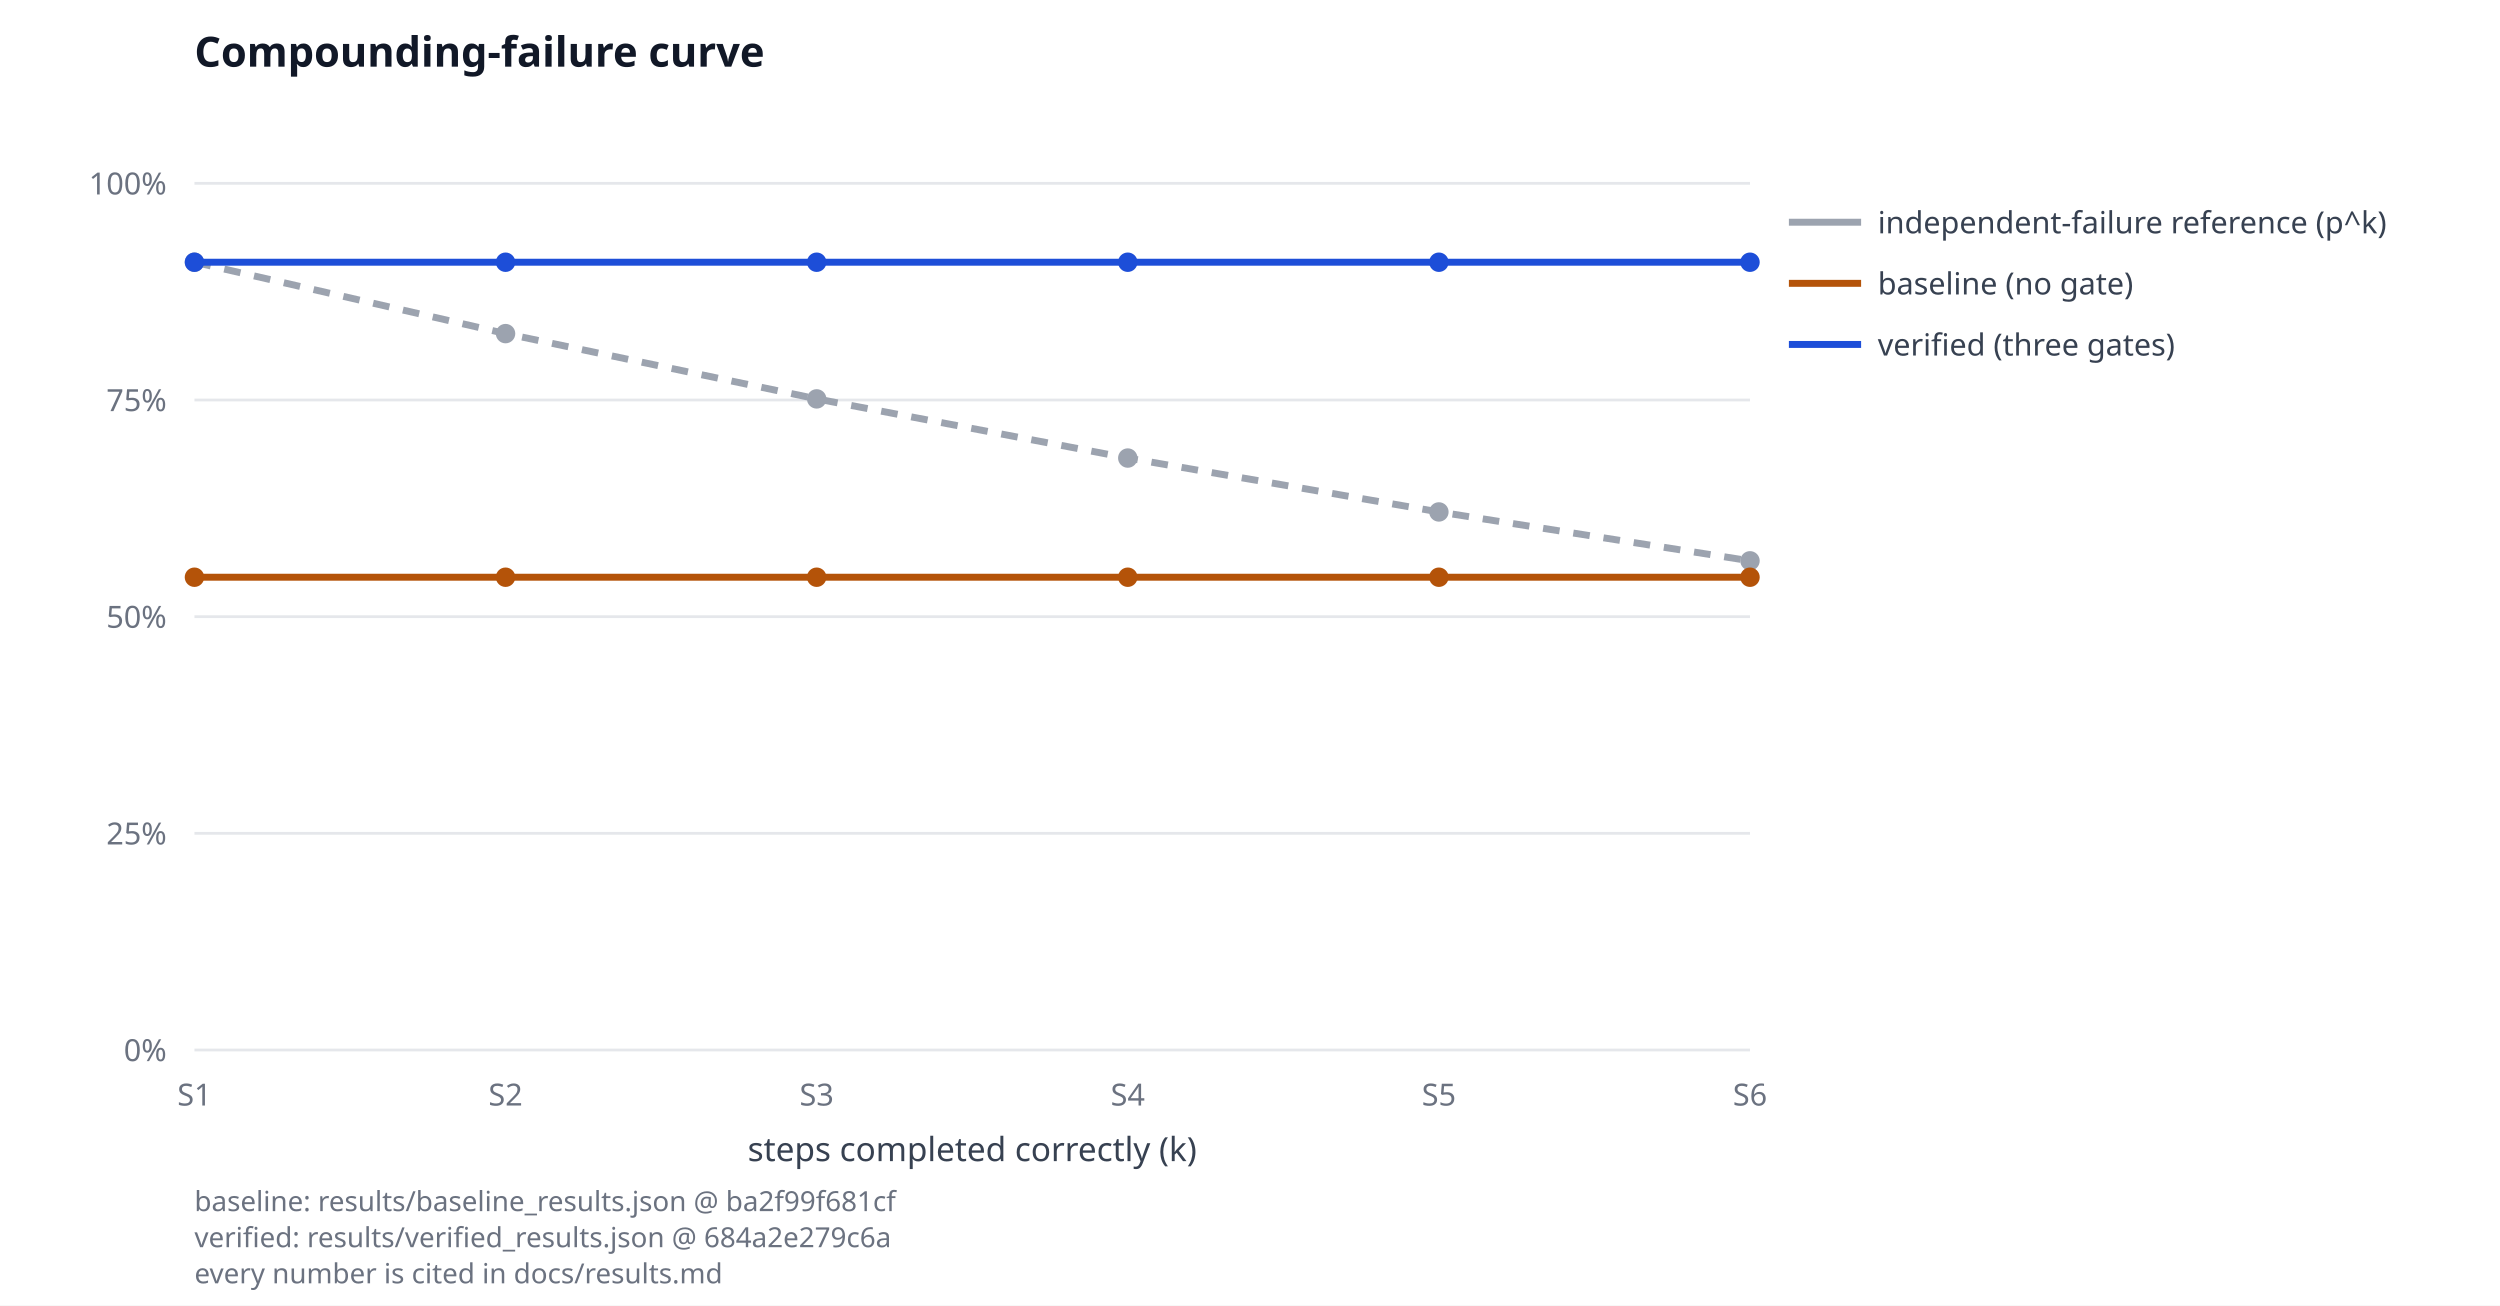
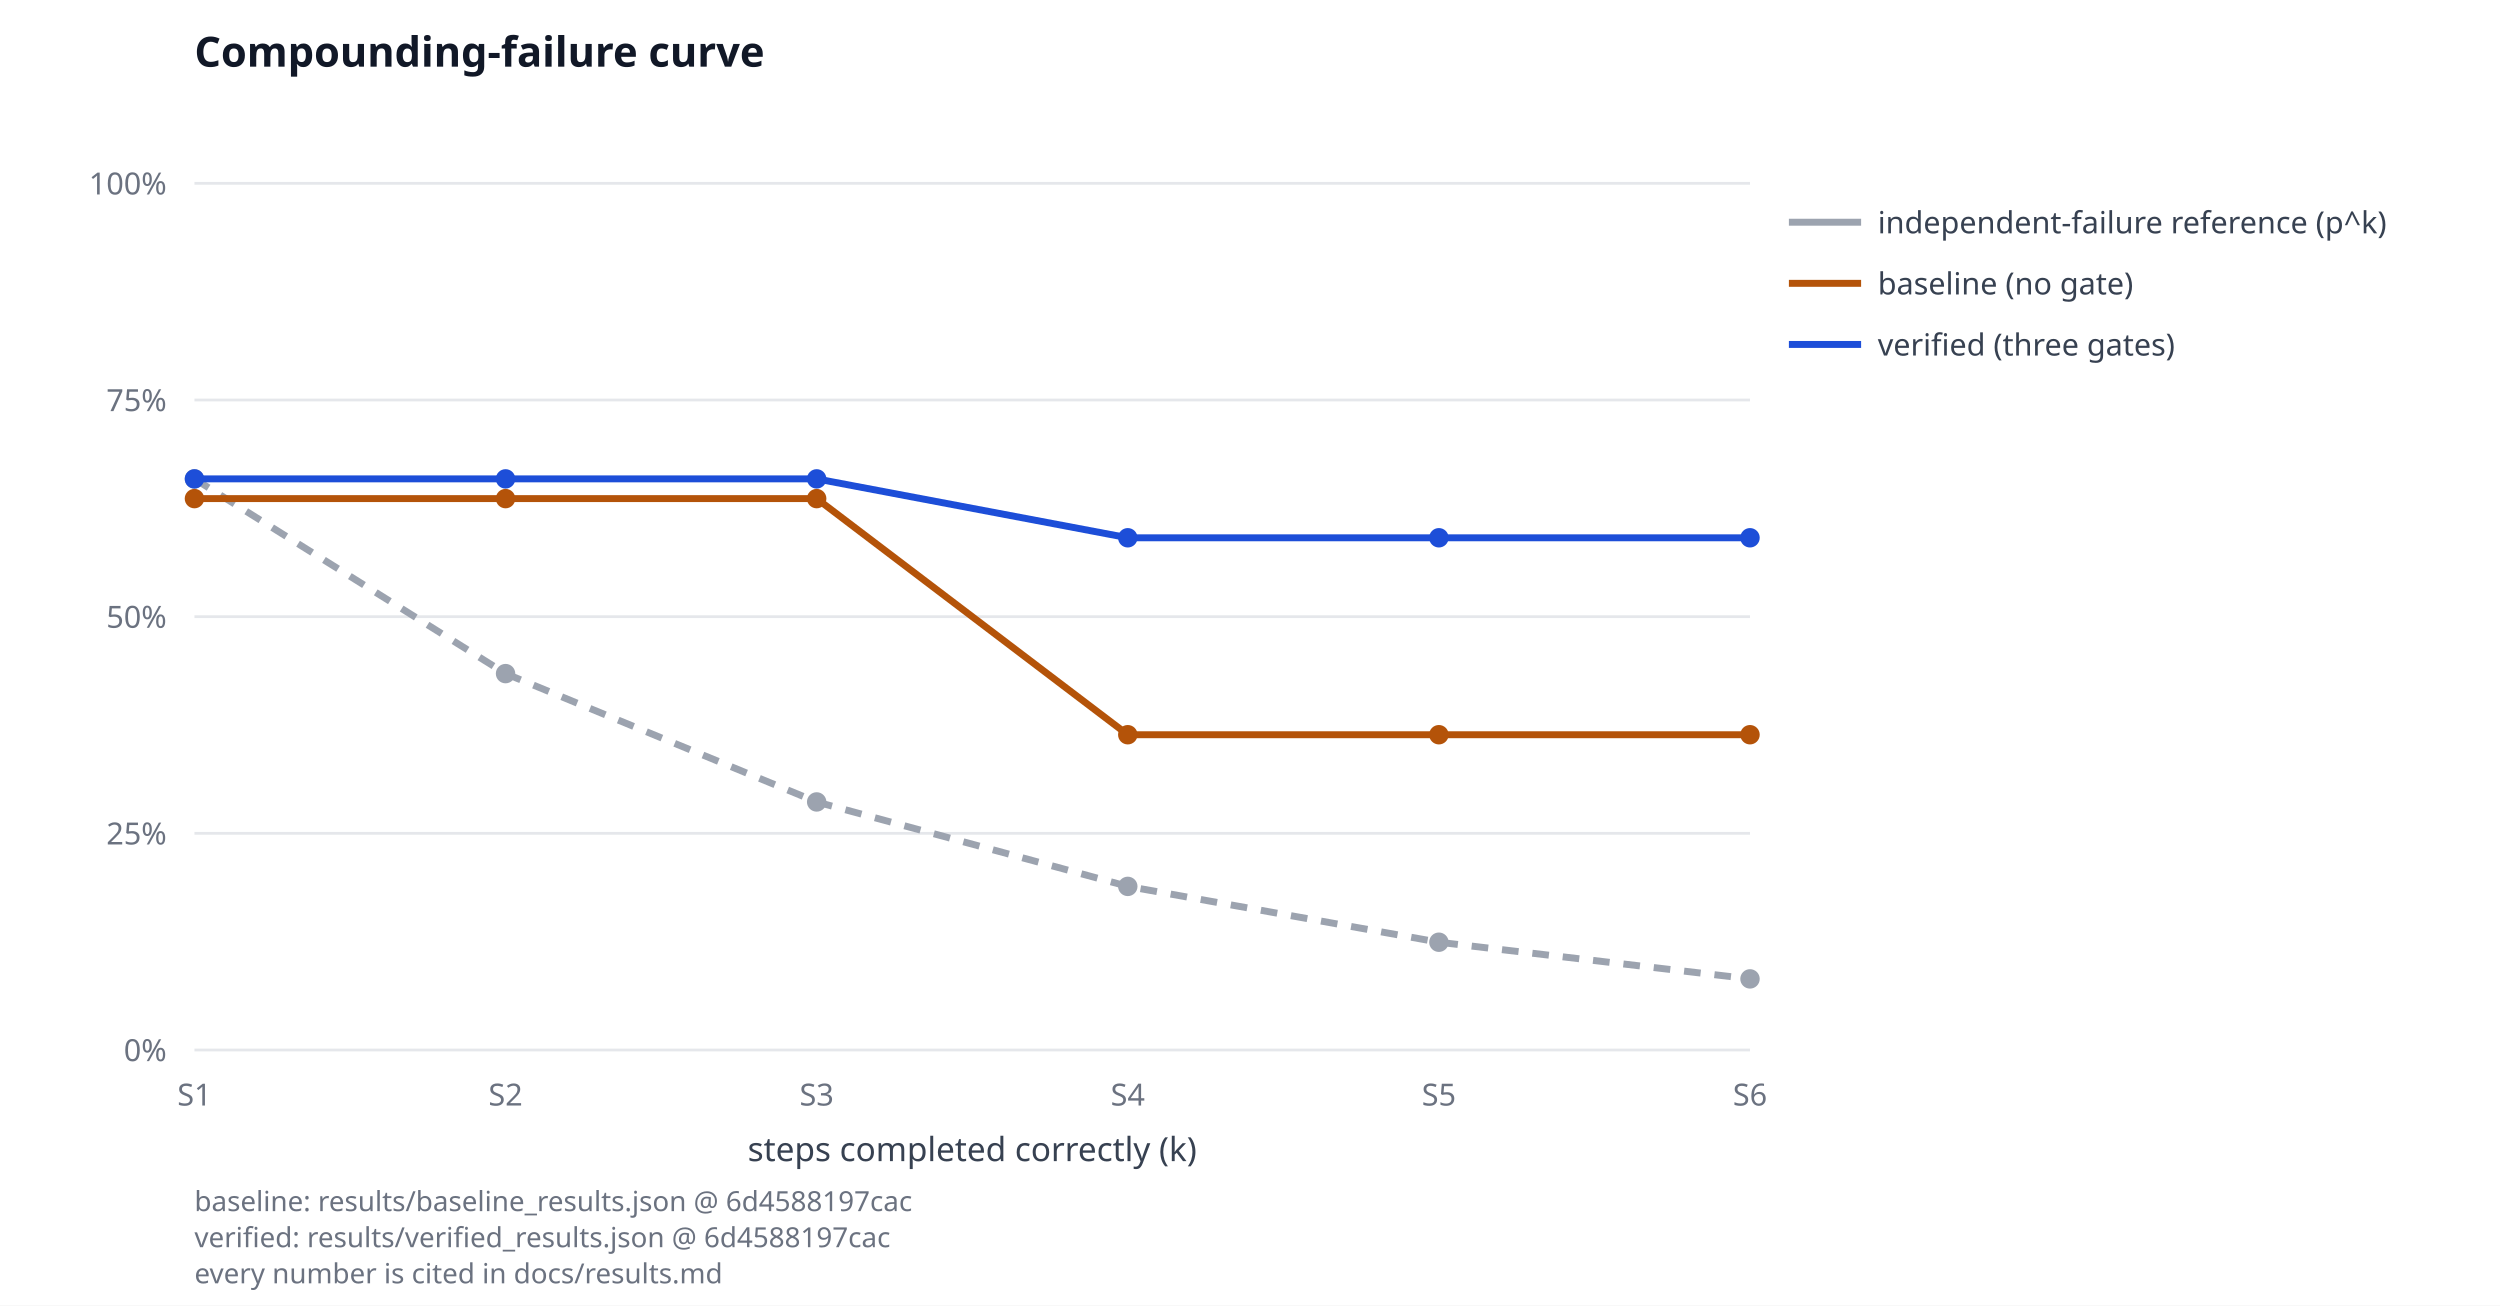
<svg xmlns="http://www.w3.org/2000/svg" width="900" height="470" viewBox="0 0 900 470" font-family="system-ui, sans-serif">
  <rect width="900" height="470" fill="#ffffff" />
  <text x="70" y="24" font-size="15" font-weight="600" fill="#111827">Compounding-failure curve</text>
  <line x1="70" y1="378.0" x2="630" y2="378.0" stroke="#e5e7eb" stroke-width="1" />
  <text x="60" y="382.0" font-size="11" fill="#6b7280" text-anchor="end">0%</text>
  <line x1="70" y1="300.0" x2="630" y2="300.0" stroke="#e5e7eb" stroke-width="1" />
  <text x="60" y="304.0" font-size="11" fill="#6b7280" text-anchor="end">25%</text>
  <line x1="70" y1="222.0" x2="630" y2="222.0" stroke="#e5e7eb" stroke-width="1" />
  <text x="60" y="226.0" font-size="11" fill="#6b7280" text-anchor="end">50%</text>
  <line x1="70" y1="144.0" x2="630" y2="144.0" stroke="#e5e7eb" stroke-width="1" />
  <text x="60" y="148.0" font-size="11" fill="#6b7280" text-anchor="end">75%</text>
  <line x1="70" y1="66.0" x2="630" y2="66.0" stroke="#e5e7eb" stroke-width="1" />
  <text x="60" y="70.0" font-size="11" fill="#6b7280" text-anchor="end">100%</text>
  <text x="70.0" y="398.0" font-size="11" fill="#6b7280" text-anchor="middle">S1</text>
  <text x="182.0" y="398.0" font-size="11" fill="#6b7280" text-anchor="middle">S2</text>
  <text x="294.0" y="398.0" font-size="11" fill="#6b7280" text-anchor="middle">S3</text>
  <text x="406.0" y="398.0" font-size="11" fill="#6b7280" text-anchor="middle">S4</text>
  <text x="518.0" y="398.0" font-size="11" fill="#6b7280" text-anchor="middle">S5</text>
  <text x="630.0" y="398.0" font-size="11" fill="#6b7280" text-anchor="middle">S6</text>
  <text x="350.0" y="418.0" font-size="12" fill="#374151" text-anchor="middle">steps completed correctly (k)</text>
-   <polyline points="70.0,94.4 182.0,120.1 294.0,143.6 406.0,164.9 518.0,184.3 630.0,201.9" fill="none" stroke="#9ca3af" stroke-width="2.5" stroke-dasharray="6 5" />
-   <circle cx="70.0" cy="94.4" r="3.5" fill="#9ca3af" />
-   <circle cx="182.0" cy="120.1" r="3.5" fill="#9ca3af" />
-   <circle cx="294.0" cy="143.6" r="3.5" fill="#9ca3af" />
-   <circle cx="406.0" cy="164.9" r="3.5" fill="#9ca3af" />
-   <circle cx="518.0" cy="184.3" r="3.5" fill="#9ca3af" />
-   <circle cx="630.0" cy="201.9" r="3.5" fill="#9ca3af" />
-   <polyline points="70.0,207.8 182.0,207.8 294.0,207.8 406.0,207.8 518.0,207.8 630.0,207.8" fill="none" stroke="#b45309" stroke-width="2.5" />
-   <circle cx="70.0" cy="207.8" r="3.5" fill="#b45309" />
-   <circle cx="182.0" cy="207.8" r="3.5" fill="#b45309" />
-   <circle cx="294.0" cy="207.8" r="3.5" fill="#b45309" />
-   <circle cx="406.0" cy="207.8" r="3.5" fill="#b45309" />
-   <circle cx="518.0" cy="207.8" r="3.5" fill="#b45309" />
-   <circle cx="630.0" cy="207.8" r="3.5" fill="#b45309" />
-   <polyline points="70.0,94.4 182.0,94.4 294.0,94.4 406.0,94.4 518.0,94.4 630.0,94.4" fill="none" stroke="#1d4ed8" stroke-width="2.5" />
-   <circle cx="70.0" cy="94.4" r="3.5" fill="#1d4ed8" />
-   <circle cx="182.0" cy="94.4" r="3.5" fill="#1d4ed8" />
-   <circle cx="294.0" cy="94.4" r="3.5" fill="#1d4ed8" />
-   <circle cx="406.0" cy="94.4" r="3.5" fill="#1d4ed8" />
-   <circle cx="518.0" cy="94.4" r="3.5" fill="#1d4ed8" />
-   <circle cx="630.0" cy="94.4" r="3.5" fill="#1d4ed8" />
+   <polyline points="70.0,172.4 182.0,242.5 294.0,288.7 406.0,319.1 518.0,339.2 630.0,352.4" fill="none" stroke="#9ca3af" stroke-width="2.5" stroke-dasharray="6 5" />
+   <circle cx="70.0" cy="172.4" r="3.5" fill="#9ca3af" />
+   <circle cx="182.0" cy="242.5" r="3.5" fill="#9ca3af" />
+   <circle cx="294.0" cy="288.7" r="3.5" fill="#9ca3af" />
+   <circle cx="406.0" cy="319.1" r="3.5" fill="#9ca3af" />
+   <circle cx="518.0" cy="339.2" r="3.5" fill="#9ca3af" />
+   <circle cx="630.0" cy="352.4" r="3.5" fill="#9ca3af" />
+   <polyline points="70.0,179.5 182.0,179.5 294.0,179.5 406.0,264.5 518.0,264.5 630.0,264.5" fill="none" stroke="#b45309" stroke-width="2.5" />
+   <circle cx="70.0" cy="179.5" r="3.5" fill="#b45309" />
+   <circle cx="182.0" cy="179.5" r="3.5" fill="#b45309" />
+   <circle cx="294.0" cy="179.5" r="3.5" fill="#b45309" />
+   <circle cx="406.0" cy="264.5" r="3.5" fill="#b45309" />
+   <circle cx="518.0" cy="264.5" r="3.5" fill="#b45309" />
+   <circle cx="630.0" cy="264.5" r="3.5" fill="#b45309" />
+   <polyline points="70.0,172.4 182.0,172.4 294.0,172.4 406.0,193.6 518.0,193.6 630.0,193.6" fill="none" stroke="#1d4ed8" stroke-width="2.5" />
+   <circle cx="70.0" cy="172.4" r="3.5" fill="#1d4ed8" />
+   <circle cx="182.0" cy="172.4" r="3.5" fill="#1d4ed8" />
+   <circle cx="294.0" cy="172.4" r="3.5" fill="#1d4ed8" />
+   <circle cx="406.0" cy="193.6" r="3.5" fill="#1d4ed8" />
+   <circle cx="518.0" cy="193.6" r="3.5" fill="#1d4ed8" />
+   <circle cx="630.0" cy="193.6" r="3.5" fill="#1d4ed8" />
  <line x1="644" y1="80" x2="670" y2="80" stroke="#9ca3af" stroke-width="2.5" />
  <text x="676" y="84" font-size="11" fill="#374151">independent-failure reference (p^k)</text>
  <line x1="644" y1="102" x2="670" y2="102" stroke="#b45309" stroke-width="2.5" />
  <text x="676" y="106" font-size="11" fill="#374151">baseline (no gate)</text>
  <line x1="644" y1="124" x2="670" y2="124" stroke="#1d4ed8" stroke-width="2.5" />
  <text x="676" y="128" font-size="11" fill="#374151">verified (three gates)</text>
-   <text x="70" y="436" font-size="10" fill="#6b7280">baseline: results/baseline_results.json @ ba2f99f681cf</text>
-   <text x="70" y="449" font-size="10" fill="#6b7280">verified: results/verified_results.json @ 684a2e279c6a</text>
+   <text x="70" y="436" font-size="10" fill="#6b7280">baseline: results/baseline_results.json @ 6d4588197cac</text>
+   <text x="70" y="449" font-size="10" fill="#6b7280">verified: results/verified_results.json @ 6d4588197cac</text>
  <text x="70" y="462" font-size="10" fill="#6b7280">every number is cited in docs/results.md</text>
</svg>
